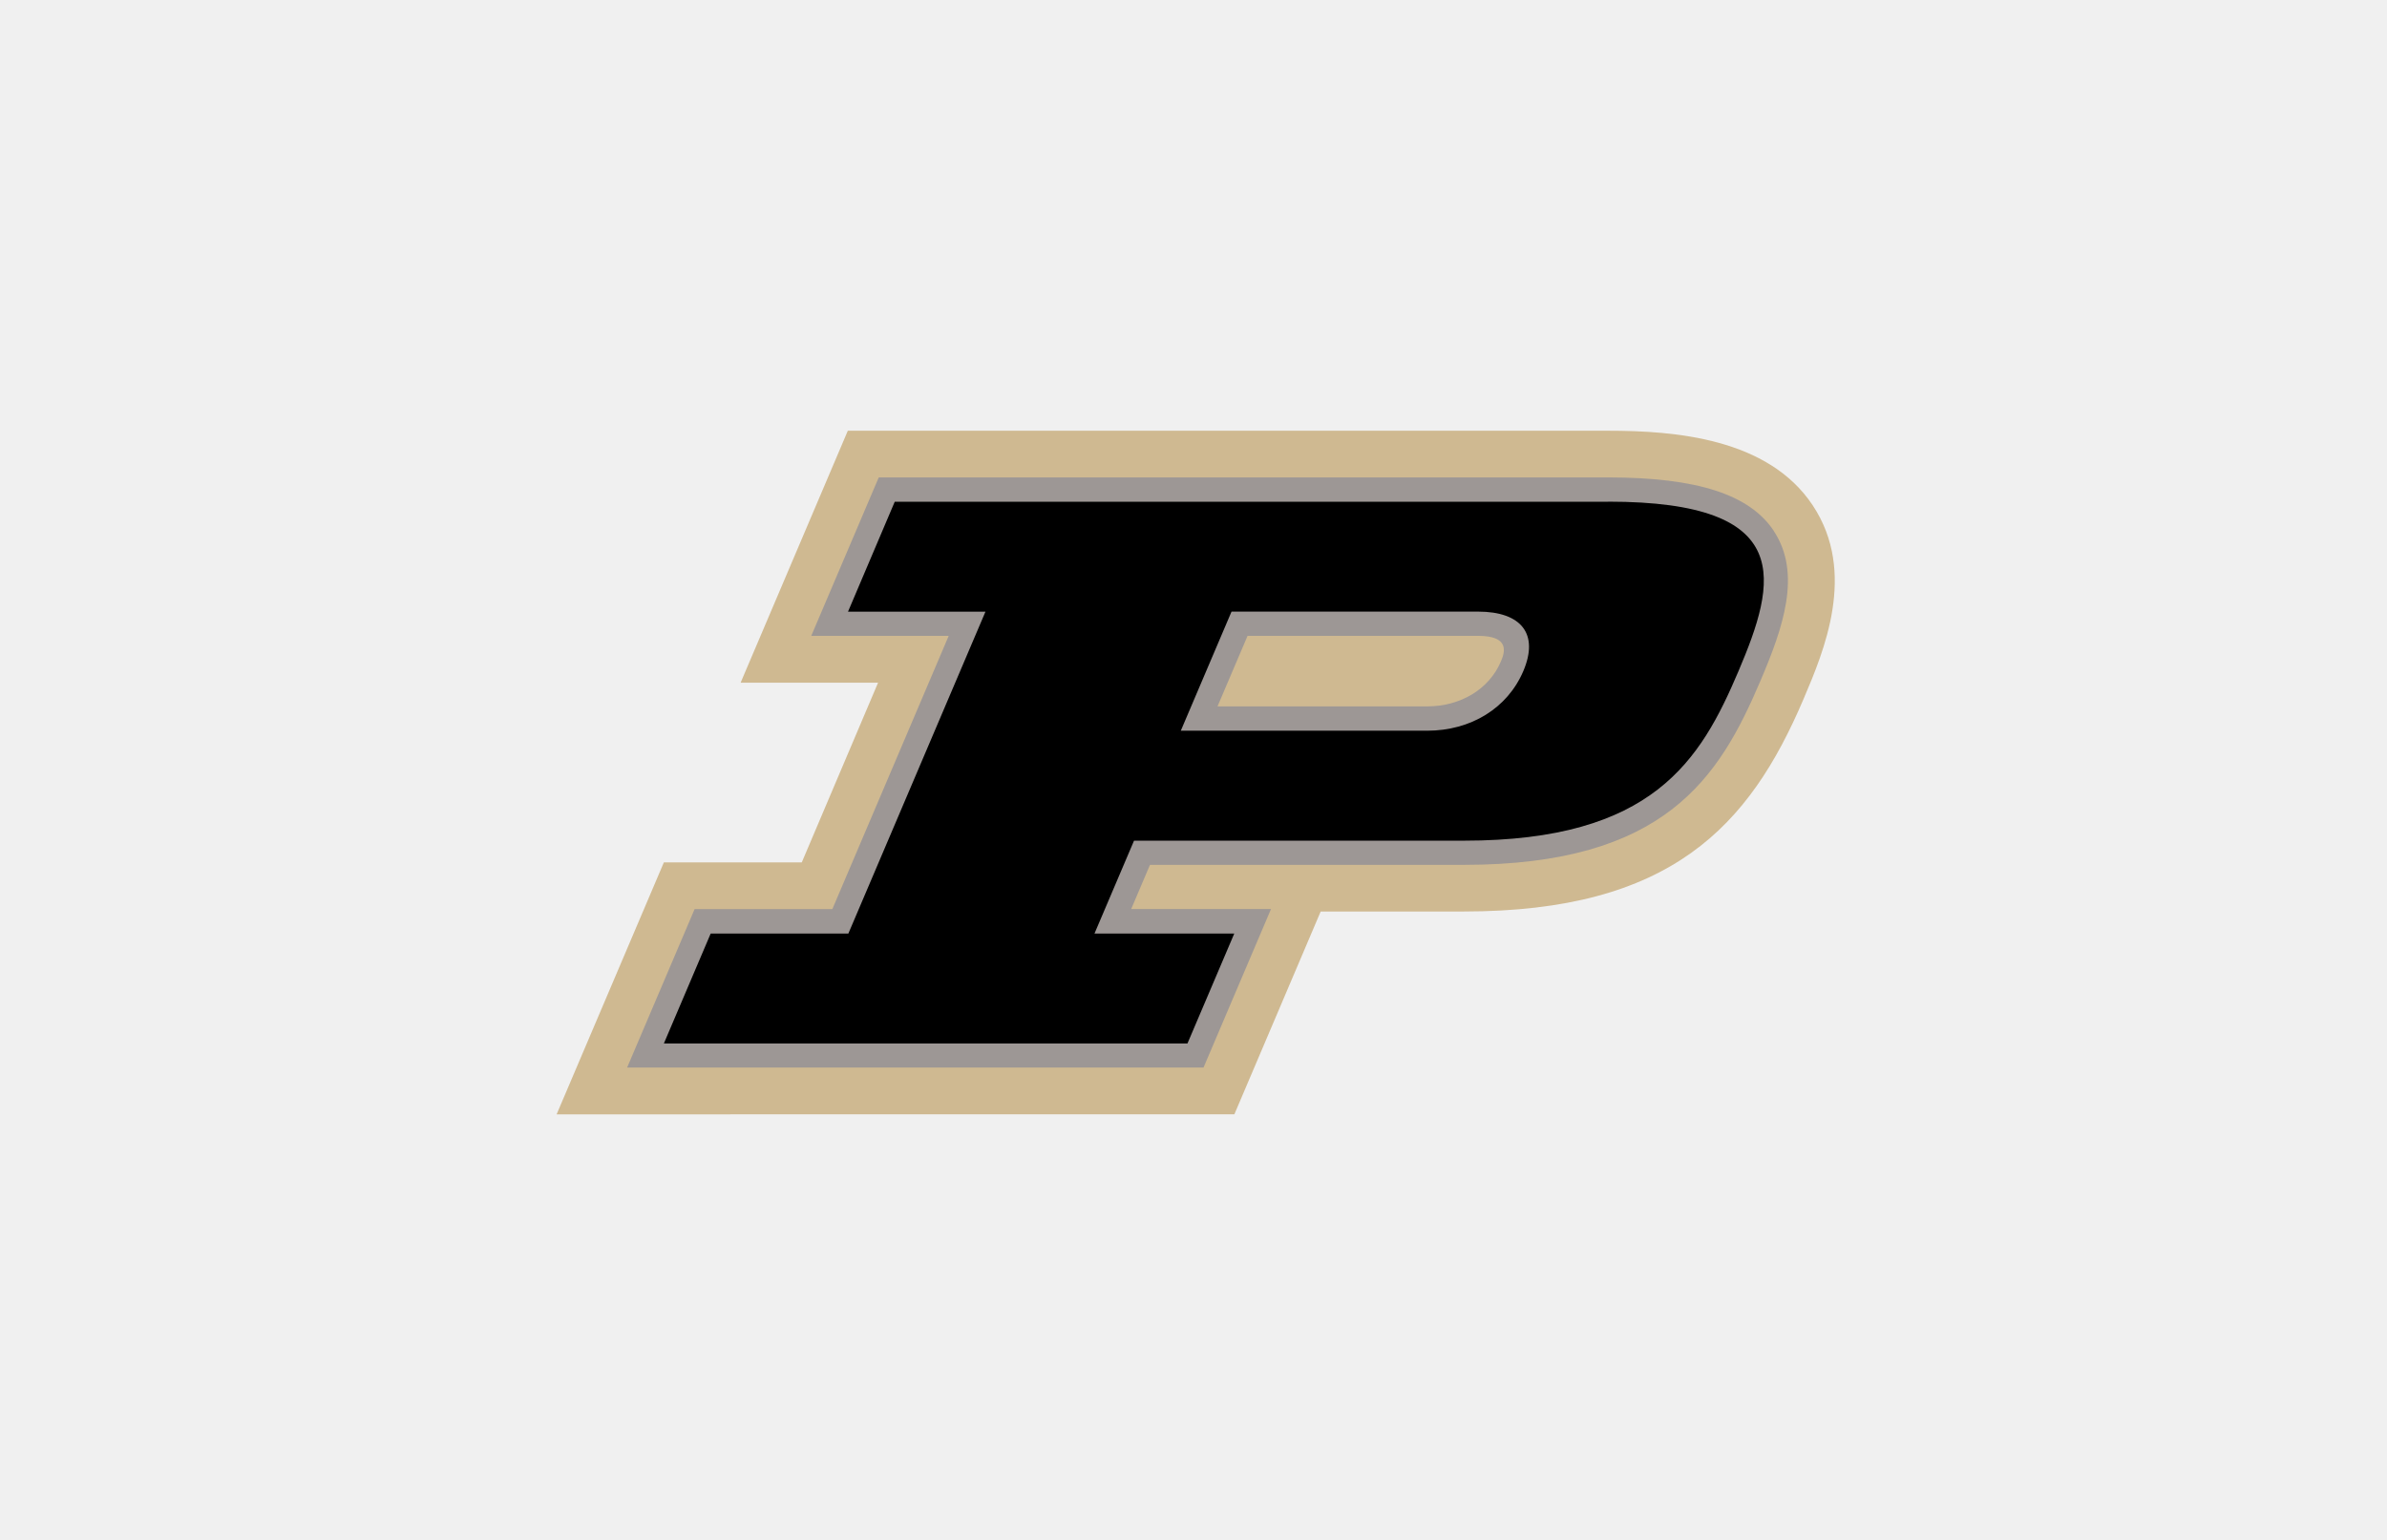
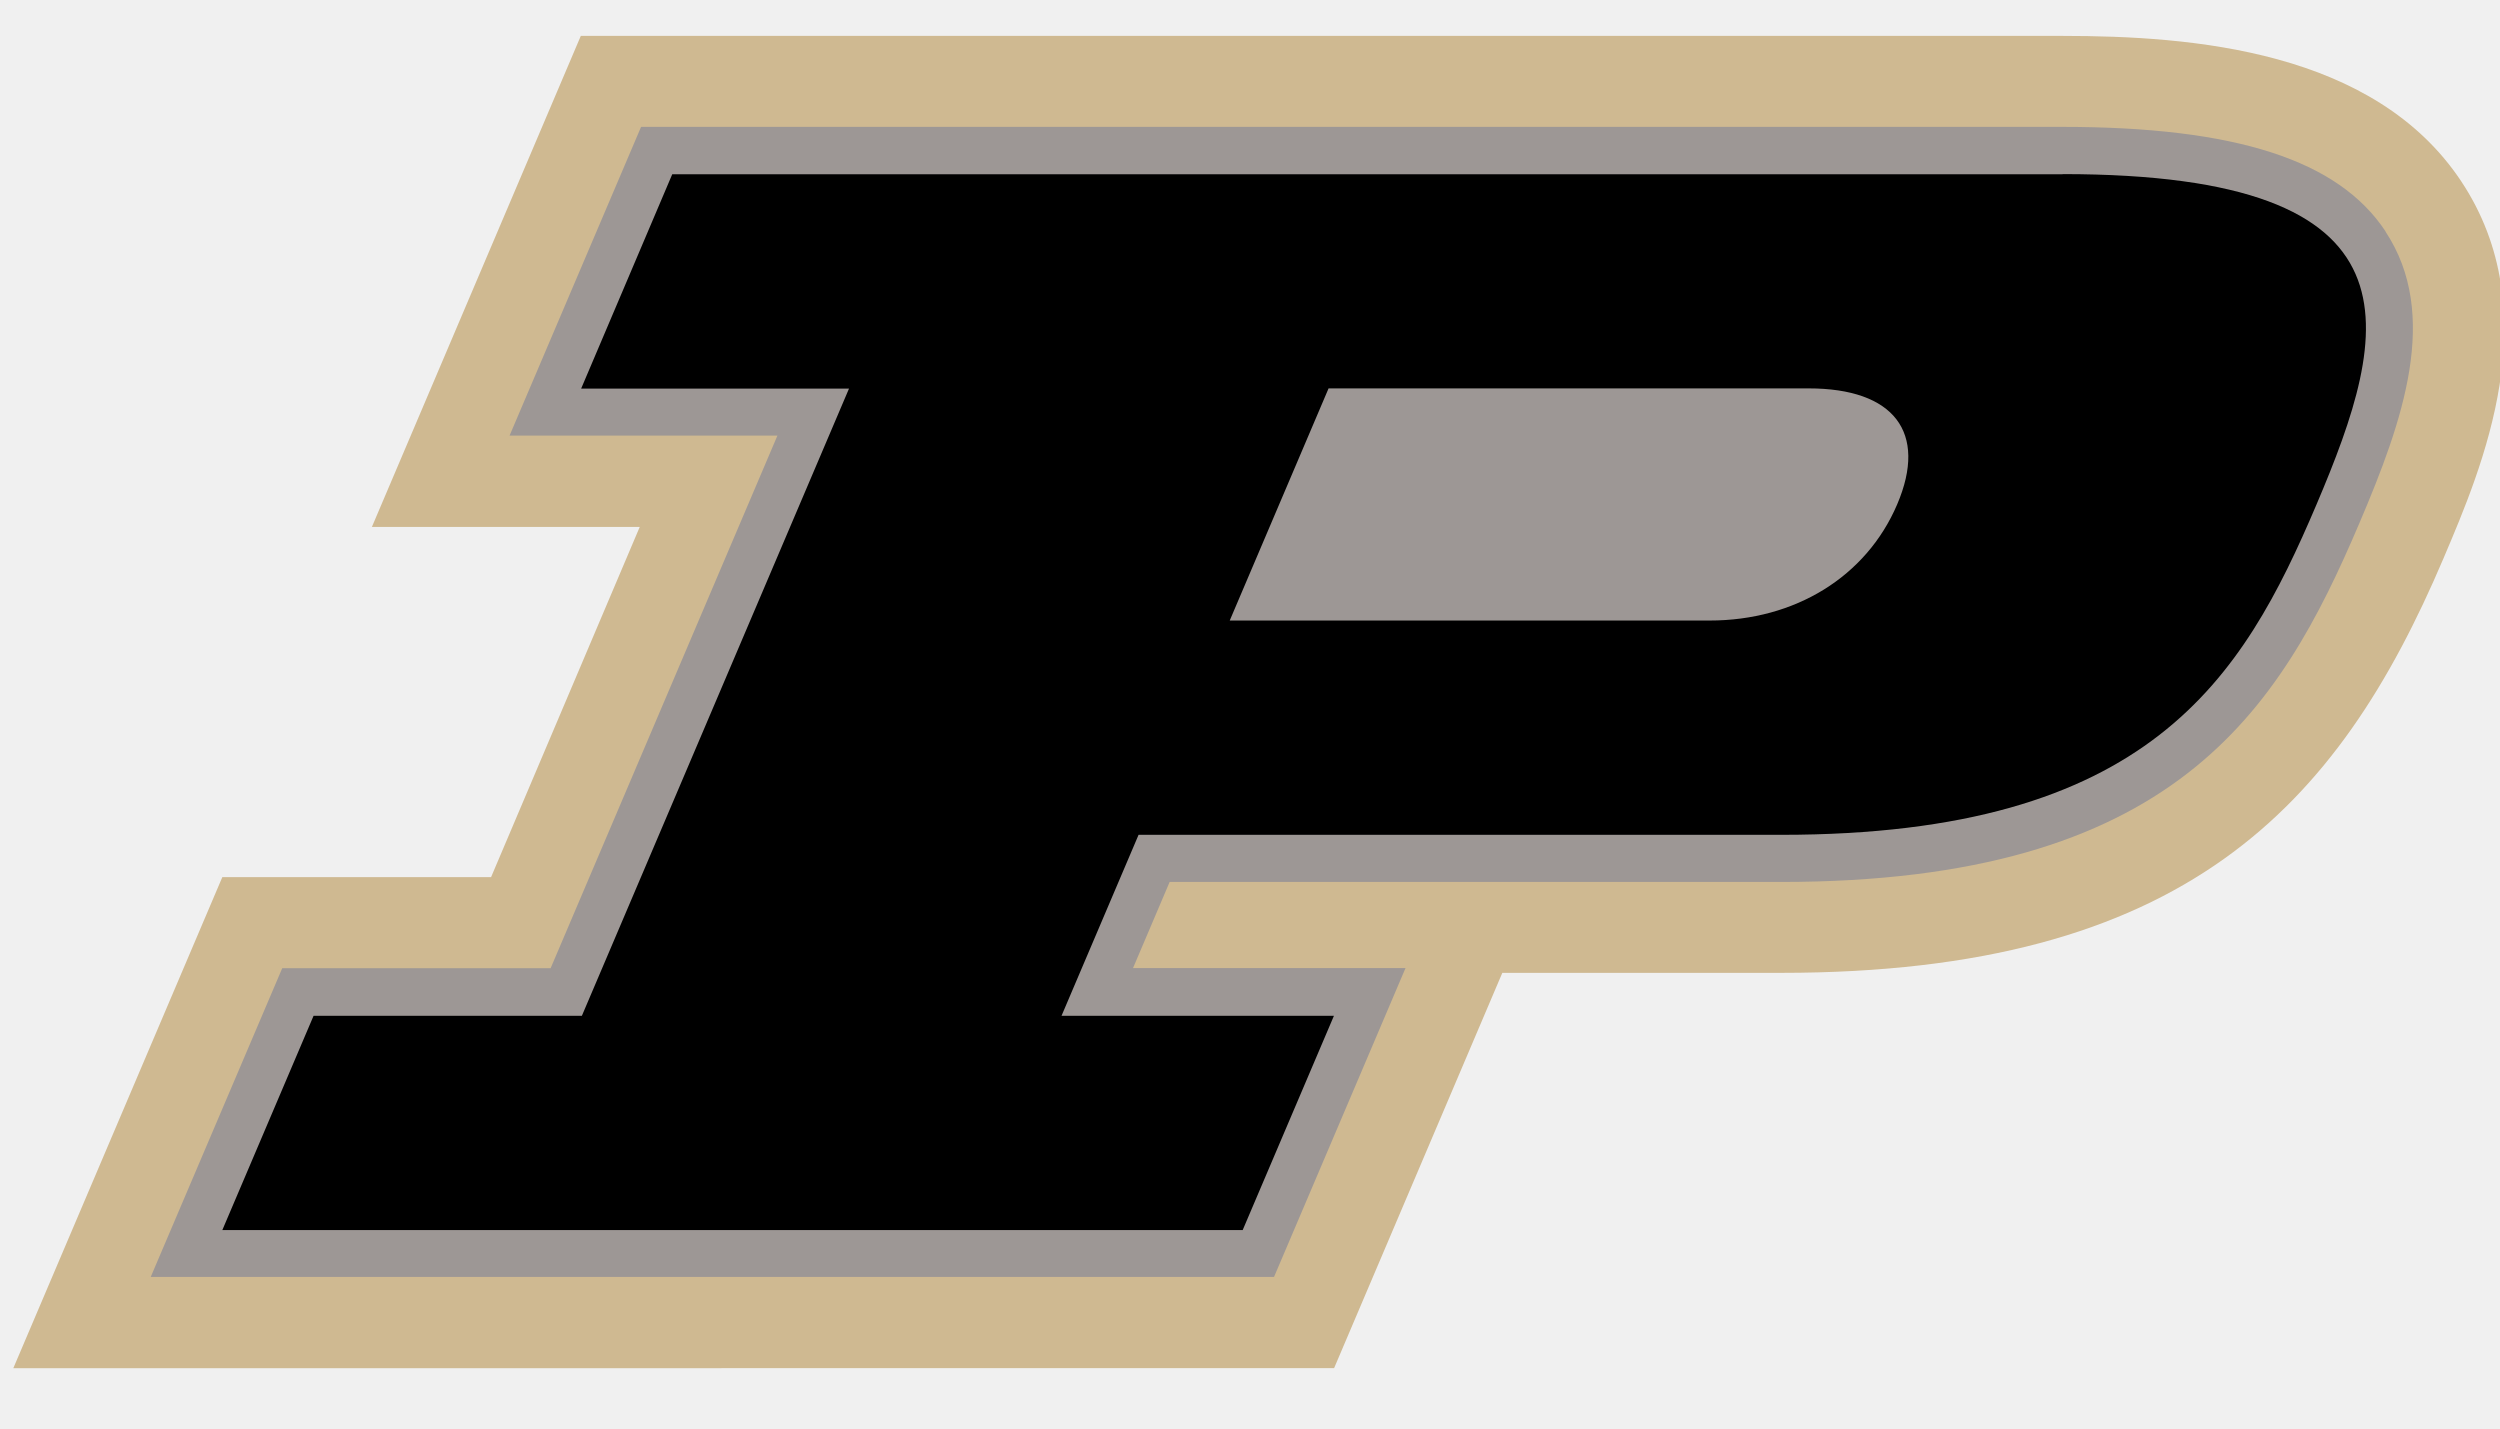
- <svg xmlns="http://www.w3.org/2000/svg" width="521" height="336" viewBox="0 0 521 336">
-   <path id="Path" fill="#cfb991" stroke="none" d="M 269.42 243.23 L 288.26 198.96 L 319.48 198.96 C 364.66 198.96 381.81 180.42 393.66 152.56 C 398.05 142.25 405.4 124.99 395.66 110.31 C 385.92 95.63 365.56 94.02 351 94.02 L 185.05 94.02 L 161.65 149.02 L 191.65 149.02 L 175 188.24 L 144.9 188.24 L 121.49 243.24 Z" />
-   <path id="path1" fill="#9d9795" stroke="none" d="M 387.19 115.93 C 381.92 107.93 370.4 104.21 350.98 104.21 L 191.8 104.21 L 177.07 138.79 L 207.07 138.79 L 181.67 198.44 L 151.61 198.44 L 136.88 233.02 L 262.69 233.02 L 277.42 198.42 L 246.9 198.42 L 251 188.78 L 319.46 188.78 C 363.46 188.78 375.24 169.78 384.26 148.57 C 389.12 137.17 393.33 125.25 387.17 115.93 M 272.3 138.79 L 322.58 138.79 C 329.51 138.79 328.52 142.26 327.58 144.42 C 325.01 150.42 318.83 154.19 311.48 154.19 L 265.74 154.19 Z" />
-   <path id="path2" fill="#000000" stroke="none" d="M 351 109.52 L 195.29 109.52 L 185.09 133.52 L 215.09 133.52 L 185.17 203.77 L 155.12 203.77 L 144.9 227.77 L 259.18 227.77 L 269.4 203.77 L 238.89 203.77 L 247.52 183.5 L 319.52 183.5 C 360.78 183.5 371.15 166.02 379.45 146.5 C 387.75 126.98 392.27 109.5 351.02 109.5 M 311.55 159.5 L 257.73 159.5 L 268.8 133.5 L 322.58 133.5 C 332.1 133.5 335.94 138.4 332.48 146.5 C 329.02 154.6 321.03 159.5 311.48 159.5" />
-   <path id="path3" fill="#ffffff" stroke="none" visibility="hidden" d="M 9.64 197.87 L 0.24 195.13 L 0.24 188.34 L 37 188.34 C 60.94 188.34 69.77 195.99 69.77 214.06 C 69.77 230.97 60.12 239.73 41.2 239.73 L 26.31 239.73 L 26.31 266.81 L 35.84 269.54 L 35.84 275.85 L 0 275.85 L 0 269.54 L 9.64 266.81 Z M 26.31 197.57 L 26.31 231.37 L 43.82 230.08 C 48.17 228.08 52.65 225.45 52.65 214.54 C 52.65 206.29 52.27 197.54 36.26 197.54 Z" />
-   <path id="path4" fill="#ffffff" stroke="none" visibility="hidden" d="M 206.28 238.59 L 194.39 238.59 L 194.39 266.81 L 203.92 269.54 L 203.92 275.85 L 168.08 275.85 L 168.08 269.54 L 177.73 266.81 L 177.73 197.87 L 168.2 195.13 L 168.2 188.34 L 206.56 188.34 C 229.3 188.34 237.56 196.41 237.56 211.92 C 237.56 223.92 232.89 230.14 222.08 234.42 L 238.28 266.09 L 248.74 269.54 L 248.74 275.85 L 224.38 275.85 Z M 194.39 197.59 L 194.39 231.02 L 212.11 229.83 C 217.74 227.04 220.45 222.58 220.45 213.4 C 220.45 203.75 217.33 197.68 207.33 197.68 Z" />
-   <path id="path5" fill="#ffffff" stroke="none" visibility="hidden" d="M 255.91 269.54 L 265.43 266.93 L 265.43 197.87 L 256.03 195.13 L 256.03 188.34 L 298.32 188.34 C 322.26 188.34 336.22 202.77 336.22 231.14 C 336.22 263.25 321.74 275.85 296.5 275.85 L 255.91 275.85 Z M 282.22 197.63 L 282.22 266.81 L 294.75 266.81 C 303.35 266.81 318.18 265.41 318.18 233.81 C 318.18 208.92 313.71 197.61 294.75 197.61 Z" />
-   <path id="path6" fill="#ffffff" stroke="none" visibility="hidden" d="M 37 321.45 C 37 332.09 30.88 336.02 20.8 336.02 C 10.72 336.02 4.57 330.02 4.57 321.45 L 4.57 300.12 L -0 298.69 L -0 294.69 L 18.65 294.69 L 18.65 298.69 L 14.14 300.12 L 14.14 321.45 C 14.14 326.95 16.25 329.94 22.25 329.94 C 25.18 329.94 30.15 329.03 30.15 321.17 L 30.15 300.17 L 25.59 298.74 L 25.59 294.74 L 41.59 294.74 L 41.59 298.74 L 37 300.12 Z" />
-   <path id="path7" fill="#ffffff" stroke="none" visibility="hidden" d="M 69.2 310.47 L 69.2 330.02 L 73.71 331.39 L 73.71 335.39 L 58 335.39 L 58 331.39 L 62.59 330.02 L 62.59 302.27 L 60.59 299.8 L 57.86 298.95 L 57.86 294.67 L 68.21 294.67 L 88.07 319.67 L 88.07 300.12 L 83.5 298.75 L 83.5 294.67 L 99.24 294.67 L 99.24 298.75 L 94.67 300.12 L 94.67 335.45 L 89.34 335.45 Z" />
-   <path id="path8" fill="#ffffff" stroke="none" visibility="hidden" d="M 133.2 330.02 L 137.77 331.39 L 137.77 335.39 L 119.06 335.39 L 119.06 331.39 L 123.63 330.02 L 123.63 300.02 L 119.06 298.64 L 119.06 294.64 L 137.77 294.64 L 137.77 298.64 L 133.2 300.02 Z" />
-   <path id="path9" fill="#ffffff" stroke="none" visibility="hidden" d="M 385.14 330.02 L 389.7 331.39 L 389.7 335.39 L 371 335.39 L 371 331.39 L 375.56 330.02 L 375.56 300.02 L 371 298.69 L 371 294.69 L 389.7 294.69 L 389.7 298.69 L 385.14 300.07 Z" />
-   <path id="path10" fill="#ffffff" stroke="none" visibility="hidden" d="M 180.58 335.39 L 171.77 335.39 L 158.84 300.12 L 154.28 298.69 L 154.28 294.69 L 174 294.69 L 174 298.69 L 169.37 300.12 L 177.96 325.21 L 186.71 300.12 L 182.14 298.69 L 182.14 294.69 L 198.14 294.69 L 198.14 298.69 L 193.57 300.12 Z" />
-   <path id="path11" fill="#ffffff" stroke="none" visibility="hidden" d="M 217.62 300.12 L 213.05 298.75 L 213.05 294.67 L 245.05 294.67 L 245.38 307.25 L 240.27 307.25 L 237.79 300.07 L 227.19 300.07 L 227.19 311.51 L 237.76 311.51 L 237.76 317.29 L 227.19 317.29 L 227.19 330.16 L 238 330.16 L 241.24 323.03 L 246.24 323.03 L 245.52 335.39 L 213.05 335.39 L 213.05 331.39 L 217.62 330.25 Z" />
-   <path id="path12" fill="#ffffff" stroke="none" visibility="hidden" d="M 284.49 318.77 L 281 318.77 L 281 330.02 L 285.57 331.39 L 285.57 335.39 L 266.88 335.39 L 266.88 331.39 L 271.45 330.02 L 271.45 300.12 L 266.88 298.75 L 266.88 294.67 L 285.48 294.67 C 296.87 294.67 300.39 299.08 300.39 305.95 C 300.39 310.47 299.39 314.57 293.8 316.61 L 300.33 329.89 L 306.05 331.65 L 306.05 335.39 L 292.3 335.39 Z M 281 300.12 L 281 314.37 L 287.44 313.82 C 289.58 312.102 290.766 309.461 290.63 306.72 C 290.63 302.65 289.56 300.12 285.37 300.12 Z" />
-   <path id="path13" fill="#ffffff" stroke="none" visibility="hidden" d="M 322.63 322.74 L 328.29 322.74 L 329.5 328.46 C 332.092 330.02 335.064 330.837 338.09 330.82 C 338.531 330.828 338.971 330.812 339.41 330.77 C 340.982 329.63 341.92 327.812 341.94 325.87 C 341.94 316.35 322.46 320.59 322.46 306.67 C 322.46 300.29 328.3 294.18 337.98 294.18 C 341.821 294.281 345.589 295.252 349 297.02 L 349 307.75 L 343.7 307.75 L 341.77 300.93 C 339.668 300.094 337.432 299.646 335.17 299.61 C 334.802 299.6 334.434 299.62 334.07 299.67 C 332.404 300.688 331.385 302.498 331.38 304.45 C 331.38 312.6 350.69 309.68 350.69 323.33 C 350.69 330.7 344.03 335.98 335.06 335.98 C 330.666 335.958 326.369 334.677 322.68 332.29 Z" />
-   <path id="path14" fill="#ffffff" stroke="none" visibility="hidden" d="M 422 300.18 L 416.72 300.18 L 414.29 307.44 L 409.18 307.44 L 409.18 294.67 L 444.67 294.67 L 444.67 307.44 L 439.67 307.44 L 437.33 300.18 L 431.61 300.18 L 431.61 330.02 L 436.18 331.39 L 436.18 335.39 L 417.45 335.39 L 417.45 331.39 L 422 330.02 Z" />
-   <path id="path15" fill="#ffffff" stroke="none" visibility="hidden" d="M 476.61 319.71 L 465.93 300.12 L 461.37 298.69 L 461.37 294.69 L 481.07 294.69 L 481.07 298.69 L 476.44 300.12 L 483.16 313.38 L 489.92 300.12 L 485.36 298.69 L 485.36 294.69 L 501.42 294.69 L 501.42 298.69 L 496.86 300.12 L 486.13 319.6 L 486.13 330.02 L 490.7 331.39 L 490.7 335.39 L 472 335.39 L 472 331.39 L 476.62 330.02 Z" />
-   <path id="path16" fill="#ffffff" stroke="none" visibility="hidden" d="M 493.83 250.49 L 487.64 266.81 L 460.23 266.81 L 460.23 235.32 L 475.75 235.32 L 477.76 244.14 L 484.65 244.14 L 484.65 217.62 L 477.76 217.62 L 475.75 226.12 L 460.23 226.12 L 460.23 197.63 L 486.45 197.63 L 491.45 214.54 L 500.88 214.54 L 500.29 188.34 L 434.04 188.34 L 434.04 195.13 L 443.44 197.87 L 443.44 266.92 L 433.92 269.54 L 433.92 275.85 L 501.59 275.85 L 503.14 250.49 L 493.83 250.49 Z" />
-   <path id="path17" fill="#ffffff" stroke="none" visibility="hidden" d="M 151.17 245.76 C 151.17 267.96 140.57 277.16 118.84 277.16 C 98.84 277.16 84.38 269.16 84.38 248.08 L 84.38 197.87 L 74.85 195.13 L 74.85 188.34 L 110.57 188.34 L 110.57 195.13 L 101 197.87 L 101 248.08 C 101 260.7 106.84 266.24 120.77 266.24 C 130.38 266.24 139.22 260.61 139.22 246.92 L 139.22 197.87 L 129.82 195.13 L 129.82 188.34 L 160.7 188.34 L 160.7 195.13 L 151.17 197.87 Z" />
-   <path id="path18" fill="#ffffff" stroke="none" visibility="hidden" d="M 417 245.76 C 417 267.96 406.4 277.16 384.67 277.16 C 364.67 277.16 350.2 269.16 350.2 248.08 L 350.2 197.87 L 340.68 195.13 L 340.68 188.34 L 376.4 188.34 L 376.4 195.13 L 366.87 197.87 L 366.87 248.08 C 366.87 260.7 372.7 266.24 386.64 266.24 C 396.25 266.24 405.09 260.61 405.09 246.92 L 405.09 197.87 L 395.68 195.13 L 395.68 188.34 L 426.52 188.34 L 426.52 195.13 L 417 197.87 Z" />
-   <path id="path19" fill="#ffffff" stroke="none" visibility="hidden" d="M 512.52 335.28 C 507.699 335.28 503.79 331.371 503.79 326.55 C 503.79 321.729 507.699 317.82 512.52 317.82 C 517.341 317.82 521.25 321.729 521.25 326.55 C 521.245 331.369 517.339 335.274 512.52 335.28 Z M 512.52 319.63 C 508.698 319.63 505.6 322.728 505.6 326.55 C 505.6 330.372 508.698 333.47 512.52 333.47 C 516.342 333.47 519.44 330.372 519.44 326.55 C 519.44 322.728 516.342 319.63 512.52 319.63 Z" />
-   <path id="path20" fill="#ffffff" stroke="none" visibility="hidden" d="M 511.41 327.35 L 511.41 330.59 L 509.7 330.59 L 509.7 322.49 L 513.26 322.49 C 515.02 322.49 515.97 323.49 515.97 324.71 C 516.028 325.534 515.559 326.304 514.8 326.63 C 515.2 326.78 515.8 327.19 515.8 328.63 L 515.8 329.03 C 515.773 329.546 515.814 330.064 515.92 330.57 L 514.25 330.57 C 514.097 329.976 514.039 329.362 514.08 328.75 L 514.08 328.63 C 514.08 327.75 513.86 327.33 512.55 327.33 Z M 511.41 325.95 L 512.88 325.95 C 513.88 325.95 514.21 325.58 514.21 324.95 C 514.21 324.32 513.78 323.95 512.92 323.95 L 511.41 323.95 Z" />
+ <svg xmlns="http://www.w3.org/2000/svg" viewBox="120 90 280 160" role="img" aria-label="Purdue Block P favicon">
+   <path fill="#cfb991" d="M269.42 243.23L288.26 198.96L319.48 198.96C364.66 198.96 381.81 180.42 393.66 152.56C398.05 142.25 405.4 124.99 395.66 110.31C385.92 95.63 365.56 94.02 351 94.02L185.05 94.02L161.65 149.02L191.65 149.02L175 188.24L144.9 188.24L121.49 243.24Z" />
+   <path fill="#9d9795" d="M387.19 115.93C381.92 107.93 370.4 104.21 350.98 104.21L191.8 104.21L177.07 138.79L207.07 138.79L181.67 198.44L151.61 198.44L136.88 233.02L262.69 233.02L277.42 198.42L246.9 198.42L251 188.78L319.46 188.78C363.46 188.78 375.24 169.78 384.26 148.57C389.12 137.17 393.33 125.25 387.17 115.93" />
+   <path fill="#000000" d="M351 109.52L195.29 109.52L185.09 133.52L215.09 133.52L185.17 203.77L155.12 203.77L144.9 227.77L259.18 227.77L269.4 203.77L238.89 203.77L247.52 183.5L319.52 183.5C360.78 183.5 371.15 166.02 379.45 146.5C387.75 126.98 392.27 109.5 351.02 109.5M311.55 159.5L257.73 159.5L268.8 133.5L322.58 133.5C332.1 133.5 335.94 138.4 332.48 146.5C329.02 154.6 321.03 159.5 311.48 159.5" />
</svg>
